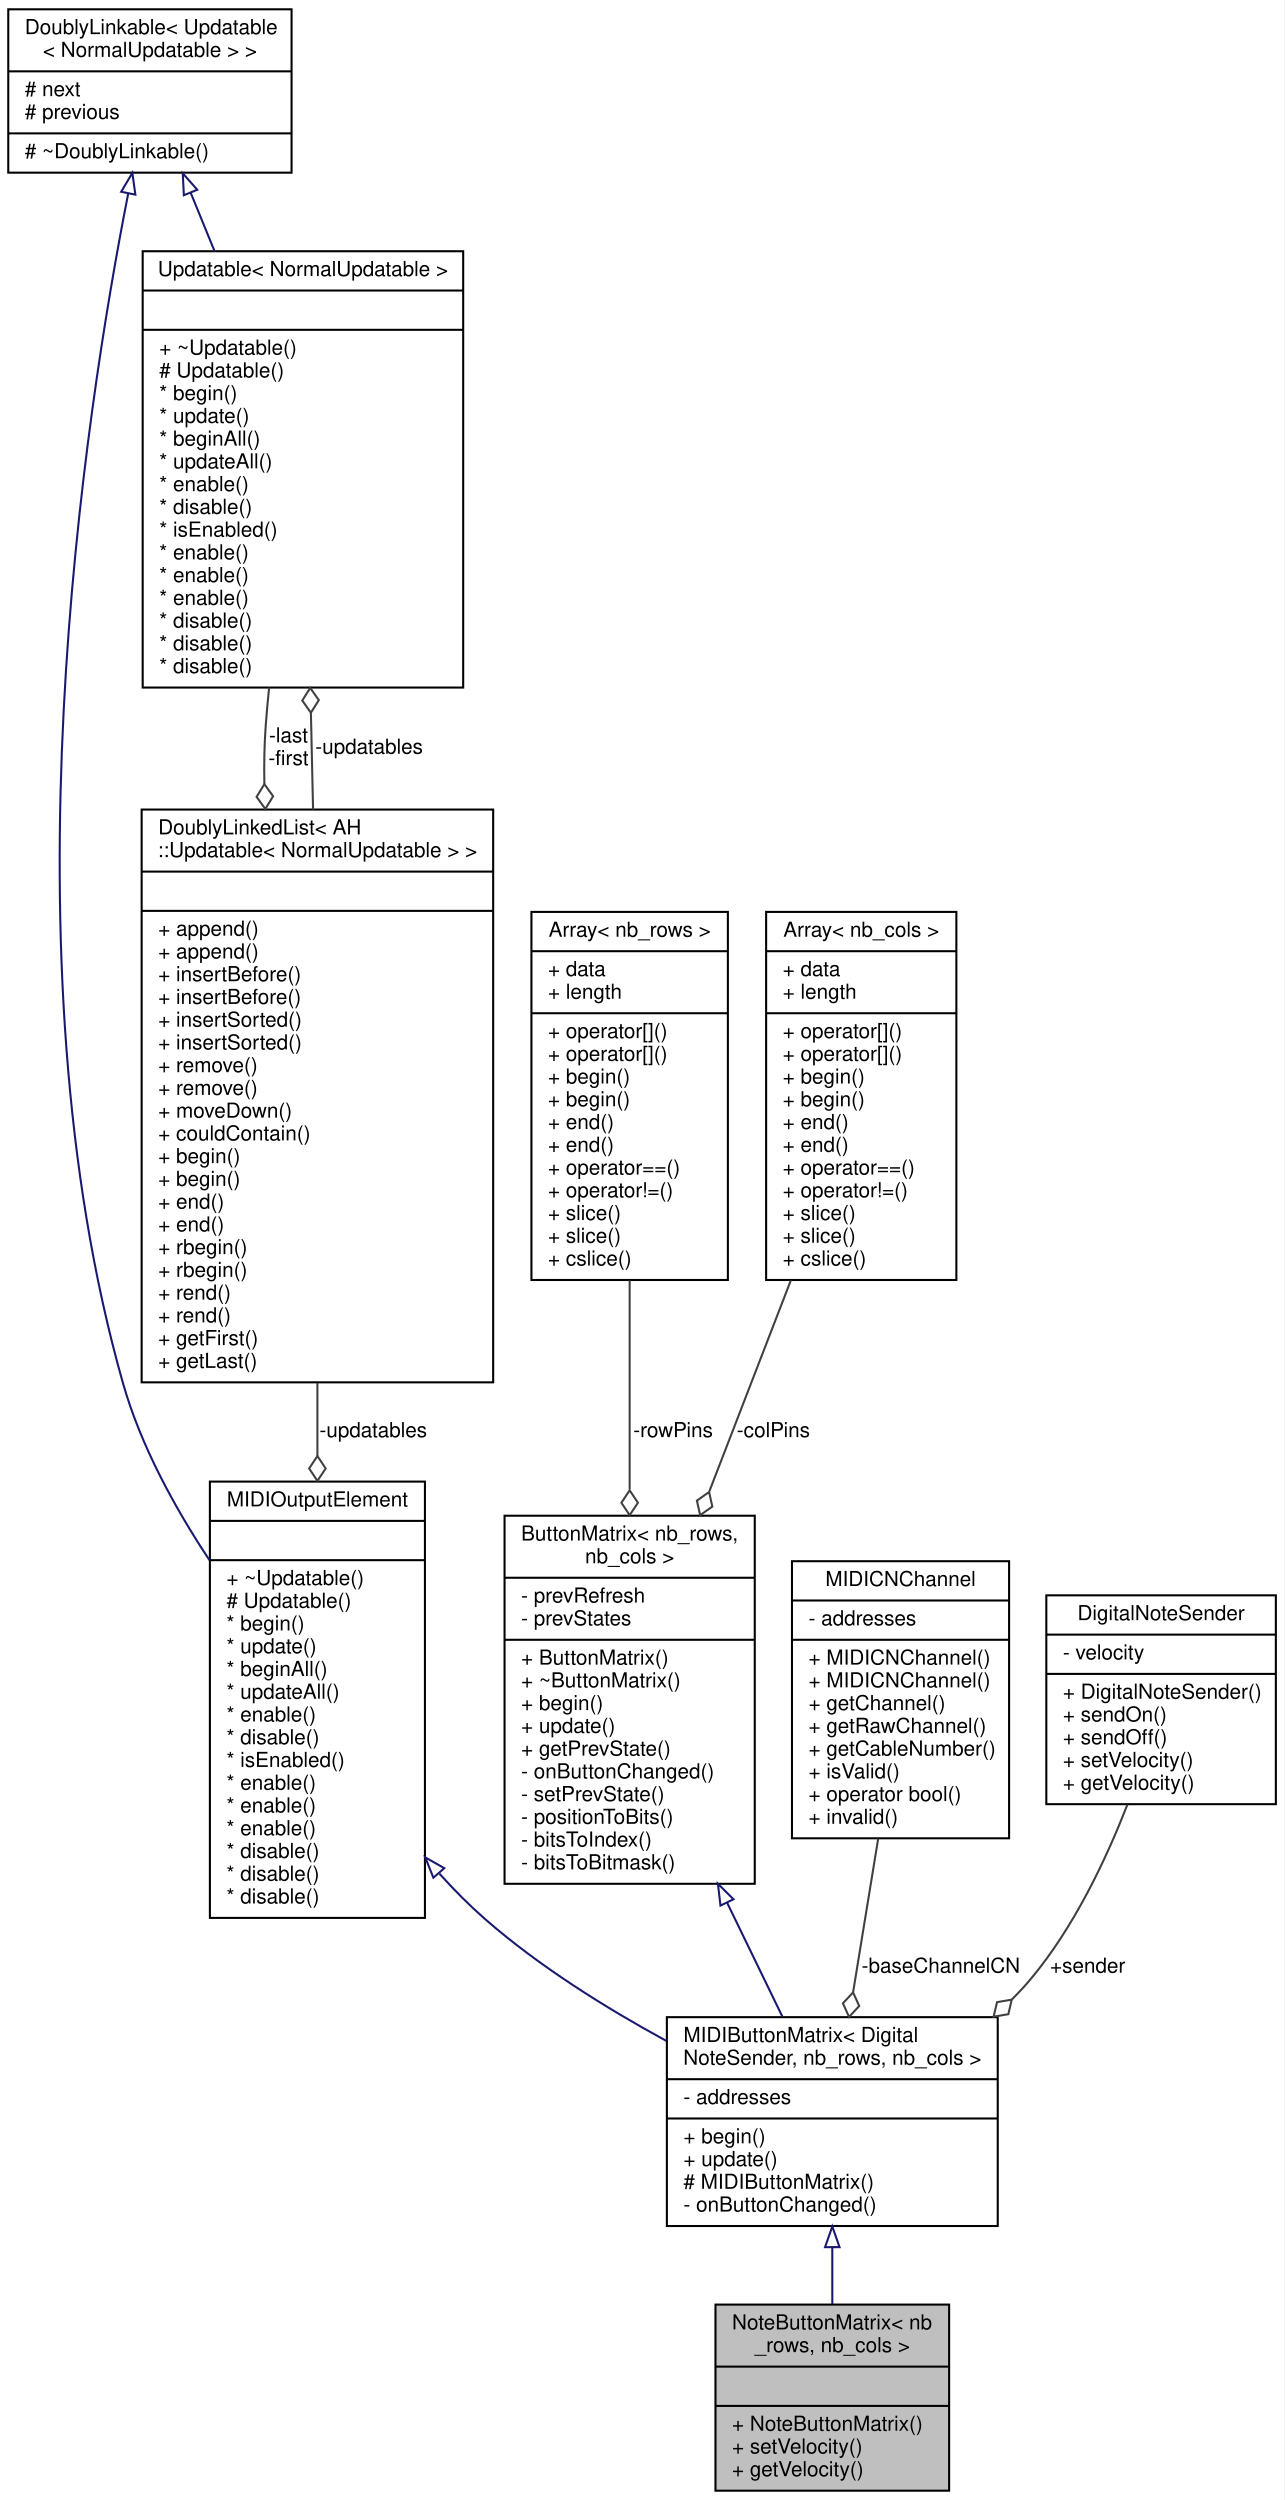
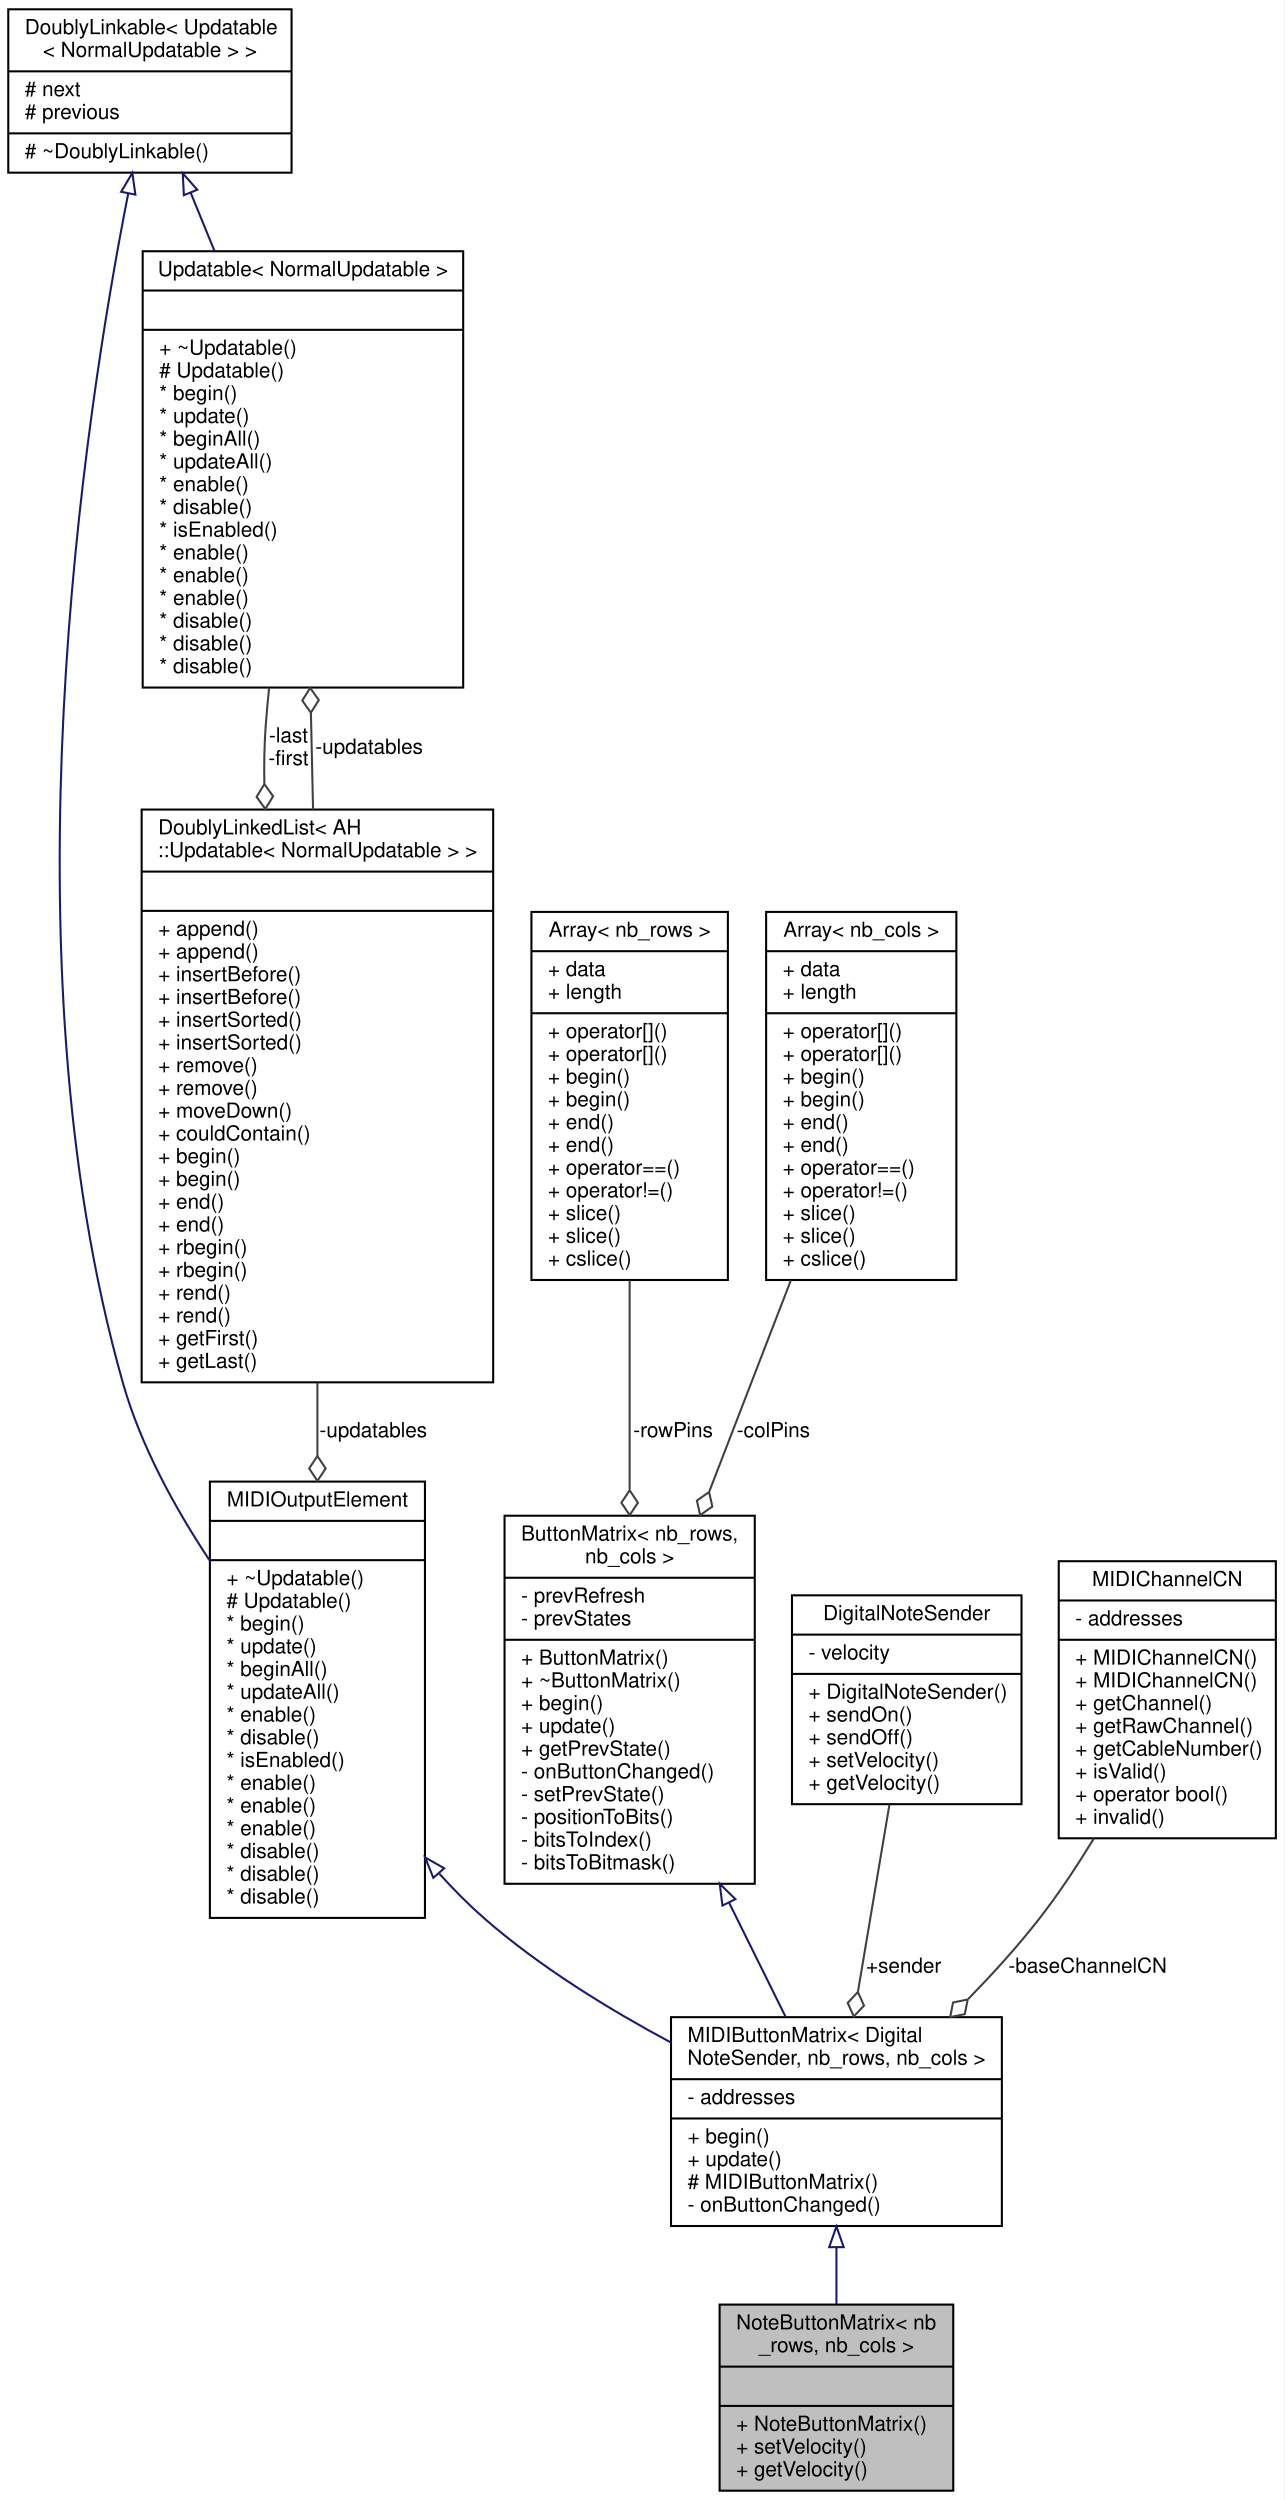
<svg xmlns="http://www.w3.org/2000/svg" xmlns:xlink="http://www.w3.org/1999/xlink" width="621pt" height="1209pt" viewBox="0.00 0.00 621.00 1209.00">
  <g id="graph0" class="graph" transform="scale(1 1) rotate(0) translate(4 1205)">
    <polygon fill="white" stroke="none" points="-4,4 -4,-1205 617,-1205 617,4 -4,4" />
    <g id="node1" class="node">
      <g id="a_node1">
        <a xlink:title="A class of MIDIOutputElements that read the input from a matrix of momentary push buttons or switches...">
-           <polygon fill="#bfbfbf" stroke="black" points="342,-0.5 342,-90.5 455,-90.5 455,-0.5 342,-0.5" />
-           <text text-anchor="start" x="350" y="-78.5" font-family="Helvetica,sans-Serif" font-size="10.00">NoteButtonMatrix&lt; nb</text>
-           <text text-anchor="middle" x="398.5" y="-67.5" font-family="Helvetica,sans-Serif" font-size="10.00">_rows, nb_cols &gt;</text>
-           <polyline fill="none" stroke="black" points="342,-60.5 455,-60.5 " />
-           <text text-anchor="middle" x="398.5" y="-48.5" font-family="Helvetica,sans-Serif" font-size="10.00"> </text>
-           <polyline fill="none" stroke="black" points="342,-41.5 455,-41.5 " />
-           <text text-anchor="start" x="350" y="-29.5" font-family="Helvetica,sans-Serif" font-size="10.00">+ NoteButtonMatrix()</text>
-           <text text-anchor="start" x="350" y="-18.5" font-family="Helvetica,sans-Serif" font-size="10.00">+ setVelocity()</text>
-           <text text-anchor="start" x="350" y="-7.5" font-family="Helvetica,sans-Serif" font-size="10.00">+ getVelocity()</text>
+           <polygon fill="#bfbfbf" stroke="black" points="344,-0.5 344,-90.5 457,-90.5 457,-0.5 344,-0.5" />
+           <text text-anchor="start" x="352" y="-78.5" font-family="Helvetica,sans-Serif" font-size="10.00">NoteButtonMatrix&lt; nb</text>
+           <text text-anchor="middle" x="400.5" y="-67.5" font-family="Helvetica,sans-Serif" font-size="10.00">_rows, nb_cols &gt;</text>
+           <polyline fill="none" stroke="black" points="344,-60.5 457,-60.5 " />
+           <text text-anchor="middle" x="400.5" y="-48.5" font-family="Helvetica,sans-Serif" font-size="10.00"> </text>
+           <polyline fill="none" stroke="black" points="344,-41.5 457,-41.5 " />
+           <text text-anchor="start" x="352" y="-29.5" font-family="Helvetica,sans-Serif" font-size="10.00">+ NoteButtonMatrix()</text>
+           <text text-anchor="start" x="352" y="-18.5" font-family="Helvetica,sans-Serif" font-size="10.00">+ setVelocity()</text>
+           <text text-anchor="start" x="352" y="-7.5" font-family="Helvetica,sans-Serif" font-size="10.00">+ getVelocity()</text>
        </a>
      </g>
    </g>
    <g id="node2" class="node">
      <g id="a_node2">
        <a xlink:href="../../d0/d54/classMIDIButtonMatrix.html" target="_top" xlink:title=" ">
-           <polygon fill="white" stroke="black" points="318.5,-128.5 318.5,-229.5 478.5,-229.5 478.5,-128.5 318.5,-128.5" />
-           <text text-anchor="start" x="326.5" y="-217.5" font-family="Helvetica,sans-Serif" font-size="10.00">MIDIButtonMatrix&lt; Digital</text>
-           <text text-anchor="middle" x="398.5" y="-206.5" font-family="Helvetica,sans-Serif" font-size="10.00">NoteSender, nb_rows, nb_cols &gt;</text>
-           <polyline fill="none" stroke="black" points="318.5,-199.5 478.5,-199.5 " />
-           <text text-anchor="start" x="326.5" y="-187.5" font-family="Helvetica,sans-Serif" font-size="10.00">- addresses</text>
-           <polyline fill="none" stroke="black" points="318.5,-180.5 478.5,-180.5 " />
-           <text text-anchor="start" x="326.5" y="-168.5" font-family="Helvetica,sans-Serif" font-size="10.00">+ begin()</text>
-           <text text-anchor="start" x="326.5" y="-157.5" font-family="Helvetica,sans-Serif" font-size="10.00">+ update()</text>
-           <text text-anchor="start" x="326.5" y="-146.5" font-family="Helvetica,sans-Serif" font-size="10.00"># MIDIButtonMatrix()</text>
-           <text text-anchor="start" x="326.5" y="-135.5" font-family="Helvetica,sans-Serif" font-size="10.00">- onButtonChanged()</text>
+           <polygon fill="white" stroke="black" points="320.5,-128.5 320.5,-229.5 480.5,-229.5 480.5,-128.5 320.5,-128.5" />
+           <text text-anchor="start" x="328.5" y="-217.5" font-family="Helvetica,sans-Serif" font-size="10.00">MIDIButtonMatrix&lt; Digital</text>
+           <text text-anchor="middle" x="400.5" y="-206.5" font-family="Helvetica,sans-Serif" font-size="10.00">NoteSender, nb_rows, nb_cols &gt;</text>
+           <polyline fill="none" stroke="black" points="320.5,-199.5 480.5,-199.5 " />
+           <text text-anchor="start" x="328.5" y="-187.5" font-family="Helvetica,sans-Serif" font-size="10.00">- addresses</text>
+           <polyline fill="none" stroke="black" points="320.5,-180.5 480.5,-180.5 " />
+           <text text-anchor="start" x="328.5" y="-168.5" font-family="Helvetica,sans-Serif" font-size="10.00">+ begin()</text>
+           <text text-anchor="start" x="328.5" y="-157.5" font-family="Helvetica,sans-Serif" font-size="10.00">+ update()</text>
+           <text text-anchor="start" x="328.5" y="-146.5" font-family="Helvetica,sans-Serif" font-size="10.00"># MIDIButtonMatrix()</text>
+           <text text-anchor="start" x="328.5" y="-135.5" font-family="Helvetica,sans-Serif" font-size="10.00">- onButtonChanged()</text>
        </a>
      </g>
    </g>
    <g id="edge1" class="edge">
-       <path fill="none" stroke="midnightblue" d="M398.5,-118.001C398.5,-108.8 398.5,-99.449 398.5,-90.673" />
-       <polygon fill="none" stroke="midnightblue" points="395,-118.285 398.5,-128.285 402,-118.286 395,-118.285" />
+       <path fill="none" stroke="midnightblue" d="M400.5,-118.001C400.5,-108.8 400.5,-99.449 400.5,-90.673" />
+       <polygon fill="none" stroke="midnightblue" points="397,-118.285 400.5,-128.285 404,-118.286 397,-118.285" />
    </g>
    <g id="node3" class="node">
      <g id="a_node3">
        <a xlink:href="../../d1/d55/classAH_1_1Updatable.html" target="_top" xlink:title=" ">
          <polygon fill="white" stroke="black" points="97.5,-277.5 97.5,-488.5 201.5,-488.5 201.5,-277.5 97.5,-277.5" />
          <text text-anchor="middle" x="149.5" y="-476.5" font-family="Helvetica,sans-Serif" font-size="10.00">MIDIOutputElement</text>
          <polyline fill="none" stroke="black" points="97.5,-469.5 201.5,-469.5 " />
          <text text-anchor="middle" x="149.5" y="-457.5" font-family="Helvetica,sans-Serif" font-size="10.00"> </text>
          <polyline fill="none" stroke="black" points="97.5,-450.5 201.5,-450.5 " />
          <text text-anchor="start" x="105.5" y="-438.5" font-family="Helvetica,sans-Serif" font-size="10.00">+ ~Updatable()</text>
          <text text-anchor="start" x="105.5" y="-427.5" font-family="Helvetica,sans-Serif" font-size="10.00"># Updatable()</text>
          <text text-anchor="start" x="105.5" y="-416.5" font-family="Helvetica,sans-Serif" font-size="10.00">* begin()</text>
          <text text-anchor="start" x="105.5" y="-405.5" font-family="Helvetica,sans-Serif" font-size="10.00">* update()</text>
          <text text-anchor="start" x="105.5" y="-394.5" font-family="Helvetica,sans-Serif" font-size="10.00">* beginAll()</text>
          <text text-anchor="start" x="105.5" y="-383.5" font-family="Helvetica,sans-Serif" font-size="10.00">* updateAll()</text>
          <text text-anchor="start" x="105.5" y="-372.5" font-family="Helvetica,sans-Serif" font-size="10.00">* enable()</text>
          <text text-anchor="start" x="105.5" y="-361.5" font-family="Helvetica,sans-Serif" font-size="10.00">* disable()</text>
          <text text-anchor="start" x="105.5" y="-350.5" font-family="Helvetica,sans-Serif" font-size="10.00">* isEnabled()</text>
          <text text-anchor="start" x="105.5" y="-339.5" font-family="Helvetica,sans-Serif" font-size="10.00">* enable()</text>
          <text text-anchor="start" x="105.5" y="-328.5" font-family="Helvetica,sans-Serif" font-size="10.00">* enable()</text>
          <text text-anchor="start" x="105.5" y="-317.5" font-family="Helvetica,sans-Serif" font-size="10.00">* enable()</text>
          <text text-anchor="start" x="105.5" y="-306.5" font-family="Helvetica,sans-Serif" font-size="10.00">* disable()</text>
          <text text-anchor="start" x="105.5" y="-295.5" font-family="Helvetica,sans-Serif" font-size="10.00">* disable()</text>
          <text text-anchor="start" x="105.5" y="-284.5" font-family="Helvetica,sans-Serif" font-size="10.00">* disable()</text>
        </a>
      </g>
    </g>
    <g id="edge2" class="edge">
-       <path fill="none" stroke="midnightblue" d="M208.517,-298.894C215.521,-291.106 222.897,-283.651 230.5,-277 256.61,-254.161 288.906,-233.998 318.183,-218.054" />
-       <polygon fill="none" stroke="midnightblue" points="205.578,-296.94 201.643,-306.777 210.853,-301.54 205.578,-296.94" />
+       <path fill="none" stroke="midnightblue" d="M208.482,-298.854C215.493,-291.073 222.88,-283.631 230.5,-277 257.287,-253.689 290.532,-233.247 320.499,-217.215" />
+       <polygon fill="none" stroke="midnightblue" points="205.545,-296.896 201.602,-306.73 210.817,-301.501 205.545,-296.896" />
    </g>
    <g id="node4" class="node">
      <g id="a_node4">
        <a xlink:href="../../d4/d23/classDoublyLinkable.html" target="_top" xlink:title=" ">
          <polygon fill="white" stroke="black" points="0,-1121.5 0,-1200.5 137,-1200.5 137,-1121.5 0,-1121.5" />
          <text text-anchor="start" x="8" y="-1188.5" font-family="Helvetica,sans-Serif" font-size="10.00">DoublyLinkable&lt; Updatable</text>
          <text text-anchor="middle" x="68.5" y="-1177.5" font-family="Helvetica,sans-Serif" font-size="10.00">&lt; NormalUpdatable &gt; &gt;</text>
          <polyline fill="none" stroke="black" points="0,-1170.5 137,-1170.5 " />
          <text text-anchor="start" x="8" y="-1158.5" font-family="Helvetica,sans-Serif" font-size="10.00"># next</text>
          <text text-anchor="start" x="8" y="-1147.5" font-family="Helvetica,sans-Serif" font-size="10.00"># previous</text>
          <polyline fill="none" stroke="black" points="0,-1140.5 137,-1140.5 " />
          <text text-anchor="start" x="8" y="-1128.5" font-family="Helvetica,sans-Serif" font-size="10.00"># ~DoublyLinkable()</text>
        </a>
      </g>
    </g>
    <g id="edge3" class="edge">
      <path fill="none" stroke="midnightblue" d="M58.034,-1111.55C37.036,-1004.99 -3.405,-743.244 55.5,-536 64.068,-505.856 80.507,-475.838 97.272,-450.539" />
      <polygon fill="none" stroke="midnightblue" points="54.605,-1112.26 60.001,-1121.38 61.468,-1110.88 54.605,-1112.26" />
    </g>
    <g id="node6" class="node">
      <g id="a_node6">
        <a xlink:href="../../d1/d55/classAH_1_1Updatable.html" target="_top" xlink:title=" ">
          <polygon fill="white" stroke="black" points="65,-872.5 65,-1083.5 220,-1083.5 220,-872.5 65,-872.5" />
          <text text-anchor="middle" x="142.5" y="-1071.5" font-family="Helvetica,sans-Serif" font-size="10.00">Updatable&lt; NormalUpdatable &gt;</text>
          <polyline fill="none" stroke="black" points="65,-1064.5 220,-1064.5 " />
          <text text-anchor="middle" x="142.5" y="-1052.5" font-family="Helvetica,sans-Serif" font-size="10.00"> </text>
          <polyline fill="none" stroke="black" points="65,-1045.5 220,-1045.5 " />
          <text text-anchor="start" x="73" y="-1033.5" font-family="Helvetica,sans-Serif" font-size="10.00">+ ~Updatable()</text>
          <text text-anchor="start" x="73" y="-1022.5" font-family="Helvetica,sans-Serif" font-size="10.00"># Updatable()</text>
          <text text-anchor="start" x="73" y="-1011.5" font-family="Helvetica,sans-Serif" font-size="10.00">* begin()</text>
          <text text-anchor="start" x="73" y="-1000.5" font-family="Helvetica,sans-Serif" font-size="10.00">* update()</text>
          <text text-anchor="start" x="73" y="-989.5" font-family="Helvetica,sans-Serif" font-size="10.00">* beginAll()</text>
          <text text-anchor="start" x="73" y="-978.5" font-family="Helvetica,sans-Serif" font-size="10.00">* updateAll()</text>
          <text text-anchor="start" x="73" y="-967.5" font-family="Helvetica,sans-Serif" font-size="10.00">* enable()</text>
          <text text-anchor="start" x="73" y="-956.5" font-family="Helvetica,sans-Serif" font-size="10.00">* disable()</text>
          <text text-anchor="start" x="73" y="-945.5" font-family="Helvetica,sans-Serif" font-size="10.00">* isEnabled()</text>
          <text text-anchor="start" x="73" y="-934.5" font-family="Helvetica,sans-Serif" font-size="10.00">* enable()</text>
          <text text-anchor="start" x="73" y="-923.5" font-family="Helvetica,sans-Serif" font-size="10.00">* enable()</text>
          <text text-anchor="start" x="73" y="-912.5" font-family="Helvetica,sans-Serif" font-size="10.00">* enable()</text>
          <text text-anchor="start" x="73" y="-901.5" font-family="Helvetica,sans-Serif" font-size="10.00">* disable()</text>
          <text text-anchor="start" x="73" y="-890.5" font-family="Helvetica,sans-Serif" font-size="10.00">* disable()</text>
          <text text-anchor="start" x="73" y="-879.5" font-family="Helvetica,sans-Serif" font-size="10.00">* disable()</text>
        </a>
      </g>
    </g>
    <g id="edge6" class="edge">
      <path fill="none" stroke="midnightblue" d="M88.195,-1111.83C91.828,-1102.94 95.748,-1093.35 99.76,-1083.54" />
      <polygon fill="none" stroke="midnightblue" points="84.92,-1110.59 84.375,-1121.17 91.399,-1113.24 84.92,-1110.59" />
    </g>
    <g id="node5" class="node">
      <g id="a_node5">
        <a xlink:href="../../dd/d16/classDoublyLinkedList.html" target="_top" xlink:title=" ">
          <polygon fill="white" stroke="black" points="64.5,-536.5 64.5,-813.5 234.5,-813.5 234.5,-536.5 64.5,-536.5" />
          <text text-anchor="start" x="72.5" y="-801.5" font-family="Helvetica,sans-Serif" font-size="10.00">DoublyLinkedList&lt; AH</text>
          <text text-anchor="middle" x="149.5" y="-790.5" font-family="Helvetica,sans-Serif" font-size="10.00">::Updatable&lt; NormalUpdatable &gt; &gt;</text>
          <polyline fill="none" stroke="black" points="64.5,-783.5 234.5,-783.5 " />
          <text text-anchor="middle" x="149.5" y="-771.5" font-family="Helvetica,sans-Serif" font-size="10.00"> </text>
          <polyline fill="none" stroke="black" points="64.5,-764.5 234.5,-764.5 " />
          <text text-anchor="start" x="72.5" y="-752.5" font-family="Helvetica,sans-Serif" font-size="10.00">+ append()</text>
          <text text-anchor="start" x="72.5" y="-741.5" font-family="Helvetica,sans-Serif" font-size="10.00">+ append()</text>
          <text text-anchor="start" x="72.5" y="-730.5" font-family="Helvetica,sans-Serif" font-size="10.00">+ insertBefore()</text>
          <text text-anchor="start" x="72.5" y="-719.5" font-family="Helvetica,sans-Serif" font-size="10.00">+ insertBefore()</text>
          <text text-anchor="start" x="72.5" y="-708.5" font-family="Helvetica,sans-Serif" font-size="10.00">+ insertSorted()</text>
          <text text-anchor="start" x="72.5" y="-697.5" font-family="Helvetica,sans-Serif" font-size="10.00">+ insertSorted()</text>
          <text text-anchor="start" x="72.5" y="-686.5" font-family="Helvetica,sans-Serif" font-size="10.00">+ remove()</text>
          <text text-anchor="start" x="72.5" y="-675.5" font-family="Helvetica,sans-Serif" font-size="10.00">+ remove()</text>
          <text text-anchor="start" x="72.5" y="-664.5" font-family="Helvetica,sans-Serif" font-size="10.00">+ moveDown()</text>
          <text text-anchor="start" x="72.5" y="-653.5" font-family="Helvetica,sans-Serif" font-size="10.00">+ couldContain()</text>
          <text text-anchor="start" x="72.5" y="-642.5" font-family="Helvetica,sans-Serif" font-size="10.00">+ begin()</text>
          <text text-anchor="start" x="72.5" y="-631.5" font-family="Helvetica,sans-Serif" font-size="10.00">+ begin()</text>
          <text text-anchor="start" x="72.5" y="-620.5" font-family="Helvetica,sans-Serif" font-size="10.00">+ end()</text>
          <text text-anchor="start" x="72.5" y="-609.5" font-family="Helvetica,sans-Serif" font-size="10.00">+ end()</text>
          <text text-anchor="start" x="72.5" y="-598.5" font-family="Helvetica,sans-Serif" font-size="10.00">+ rbegin()</text>
          <text text-anchor="start" x="72.5" y="-587.5" font-family="Helvetica,sans-Serif" font-size="10.00">+ rbegin()</text>
          <text text-anchor="start" x="72.5" y="-576.5" font-family="Helvetica,sans-Serif" font-size="10.00">+ rend()</text>
          <text text-anchor="start" x="72.5" y="-565.5" font-family="Helvetica,sans-Serif" font-size="10.00">+ rend()</text>
          <text text-anchor="start" x="72.5" y="-554.5" font-family="Helvetica,sans-Serif" font-size="10.00">+ getFirst()</text>
          <text text-anchor="start" x="72.5" y="-543.5" font-family="Helvetica,sans-Serif" font-size="10.00">+ getLast()</text>
        </a>
      </g>
    </g>
    <g id="edge4" class="edge">
      <path fill="none" stroke="#404040" d="M149.5,-536.219C149.5,-524.396 149.5,-512.51 149.5,-500.874" />
      <polygon fill="none" stroke="#404040" points="149.5,-500.853 145.5,-494.853 149.5,-488.853 153.5,-494.853 149.5,-500.853" />
      <text text-anchor="middle" x="176.5" y="-510" font-family="Helvetica,sans-Serif" font-size="10.00"> -updatables</text>
    </g>
    <g id="edge7" class="edge">
      <path fill="none" stroke="#404040" d="M147.397,-813.511C147.123,-827.191 146.824,-840.868 146.5,-854 146.449,-856.056 146.397,-858.131 146.342,-860.221" />
      <polygon fill="none" stroke="#404040" points="146.34,-860.328 150.176,-866.434 146.016,-872.324 142.179,-866.218 146.34,-860.328" />
      <text text-anchor="middle" x="174.5" y="-840.5" font-family="Helvetica,sans-Serif" font-size="10.00"> -updatables</text>
    </g>
    <g id="edge5" class="edge">
      <path fill="none" stroke="#404040" d="M126.143,-872.434C125.497,-866.207 124.939,-860.027 124.5,-854 123.831,-844.809 123.649,-835.369 123.851,-825.861" />
      <polygon fill="none" stroke="#404040" points="123.853,-825.786 120.081,-819.641 124.303,-813.795 128.076,-819.941 123.853,-825.786" />
      <text text-anchor="middle" x="135.5" y="-846" font-family="Helvetica,sans-Serif" font-size="10.00"> -last</text>
      <text text-anchor="middle" x="135.5" y="-835" font-family="Helvetica,sans-Serif" font-size="10.00">-first</text>
    </g>
    <g id="node7" class="node">
      <g id="a_node7">
        <a xlink:href="../../dd/d29/classAH_1_1ButtonMatrix.html" target="_top" xlink:title="A class that reads the states of a button matrix.">
          <polygon fill="white" stroke="black" points="240,-294 240,-472 361,-472 361,-294 240,-294" />
          <text text-anchor="start" x="248" y="-460" font-family="Helvetica,sans-Serif" font-size="10.00">ButtonMatrix&lt; nb_rows,</text>
          <text text-anchor="middle" x="300.5" y="-449" font-family="Helvetica,sans-Serif" font-size="10.00"> nb_cols &gt;</text>
          <polyline fill="none" stroke="black" points="240,-442 361,-442 " />
          <text text-anchor="start" x="248" y="-430" font-family="Helvetica,sans-Serif" font-size="10.00">- prevRefresh</text>
          <text text-anchor="start" x="248" y="-419" font-family="Helvetica,sans-Serif" font-size="10.00">- prevStates</text>
          <polyline fill="none" stroke="black" points="240,-412 361,-412 " />
          <text text-anchor="start" x="248" y="-400" font-family="Helvetica,sans-Serif" font-size="10.00">+ ButtonMatrix()</text>
          <text text-anchor="start" x="248" y="-389" font-family="Helvetica,sans-Serif" font-size="10.00">+ ~ButtonMatrix()</text>
          <text text-anchor="start" x="248" y="-378" font-family="Helvetica,sans-Serif" font-size="10.00">+ begin()</text>
          <text text-anchor="start" x="248" y="-367" font-family="Helvetica,sans-Serif" font-size="10.00">+ update()</text>
          <text text-anchor="start" x="248" y="-356" font-family="Helvetica,sans-Serif" font-size="10.00">+ getPrevState()</text>
          <text text-anchor="start" x="248" y="-345" font-family="Helvetica,sans-Serif" font-size="10.00">- onButtonChanged()</text>
          <text text-anchor="start" x="248" y="-334" font-family="Helvetica,sans-Serif" font-size="10.00">- setPrevState()</text>
          <text text-anchor="start" x="248" y="-323" font-family="Helvetica,sans-Serif" font-size="10.00">- positionToBits()</text>
          <text text-anchor="start" x="248" y="-312" font-family="Helvetica,sans-Serif" font-size="10.00">- bitsToIndex()</text>
          <text text-anchor="start" x="248" y="-301" font-family="Helvetica,sans-Serif" font-size="10.00">- bitsToBitmask()</text>
        </a>
      </g>
    </g>
    <g id="edge8" class="edge">
-       <path fill="none" stroke="midnightblue" d="M347.596,-284.925C356.876,-265.797 366.246,-246.482 374.374,-229.728" />
-       <polygon fill="none" stroke="midnightblue" points="344.415,-283.463 343.199,-293.987 350.713,-286.518 344.415,-283.463" />
+       <path fill="none" stroke="midnightblue" d="M348.557,-284.925C358.026,-265.797 367.588,-246.482 375.882,-229.728" />
+       <polygon fill="none" stroke="midnightblue" points="345.371,-283.473 344.071,-293.987 351.644,-286.578 345.371,-283.473" />
    </g>
    <g id="node8" class="node">
      <g id="a_node8">
        <a xlink:href="../../d0/d32/structAH_1_1Array.html" target="_top" xlink:title=" ">
          <polygon fill="white" stroke="black" points="253,-586 253,-764 348,-764 348,-586 253,-586" />
          <text text-anchor="middle" x="300.5" y="-752" font-family="Helvetica,sans-Serif" font-size="10.00">Array&lt; nb_rows &gt;</text>
          <polyline fill="none" stroke="black" points="253,-745 348,-745 " />
          <text text-anchor="start" x="261" y="-733" font-family="Helvetica,sans-Serif" font-size="10.00">+ data</text>
          <text text-anchor="start" x="261" y="-722" font-family="Helvetica,sans-Serif" font-size="10.00">+ length</text>
          <polyline fill="none" stroke="black" points="253,-715 348,-715 " />
          <text text-anchor="start" x="261" y="-703" font-family="Helvetica,sans-Serif" font-size="10.00">+ operator[]()</text>
          <text text-anchor="start" x="261" y="-692" font-family="Helvetica,sans-Serif" font-size="10.00">+ operator[]()</text>
          <text text-anchor="start" x="261" y="-681" font-family="Helvetica,sans-Serif" font-size="10.00">+ begin()</text>
          <text text-anchor="start" x="261" y="-670" font-family="Helvetica,sans-Serif" font-size="10.00">+ begin()</text>
          <text text-anchor="start" x="261" y="-659" font-family="Helvetica,sans-Serif" font-size="10.00">+ end()</text>
          <text text-anchor="start" x="261" y="-648" font-family="Helvetica,sans-Serif" font-size="10.00">+ end()</text>
          <text text-anchor="start" x="261" y="-637" font-family="Helvetica,sans-Serif" font-size="10.00">+ operator==()</text>
          <text text-anchor="start" x="261" y="-626" font-family="Helvetica,sans-Serif" font-size="10.00">+ operator!=()</text>
          <text text-anchor="start" x="261" y="-615" font-family="Helvetica,sans-Serif" font-size="10.00">+ slice()</text>
          <text text-anchor="start" x="261" y="-604" font-family="Helvetica,sans-Serif" font-size="10.00">+ slice()</text>
          <text text-anchor="start" x="261" y="-593" font-family="Helvetica,sans-Serif" font-size="10.00">+ cslice()</text>
        </a>
      </g>
    </g>
    <g id="edge9" class="edge">
      <path fill="none" stroke="#404040" d="M300.5,-585.809C300.5,-553.893 300.5,-517.614 300.5,-484.703" />
      <polygon fill="none" stroke="#404040" points="300.5,-484.271 296.5,-478.271 300.5,-472.271 304.5,-478.271 300.5,-484.271" />
      <text text-anchor="middle" x="321.5" y="-510" font-family="Helvetica,sans-Serif" font-size="10.00"> -rowPins</text>
    </g>
    <g id="node9" class="node">
      <g id="a_node9">
        <a xlink:href="../../d0/d32/structAH_1_1Array.html" target="_top" xlink:title=" ">
          <polygon fill="white" stroke="black" points="366.5,-586 366.5,-764 458.5,-764 458.5,-586 366.5,-586" />
          <text text-anchor="middle" x="412.5" y="-752" font-family="Helvetica,sans-Serif" font-size="10.00">Array&lt; nb_cols &gt;</text>
          <polyline fill="none" stroke="black" points="366.5,-745 458.5,-745 " />
          <text text-anchor="start" x="374.5" y="-733" font-family="Helvetica,sans-Serif" font-size="10.00">+ data</text>
          <text text-anchor="start" x="374.5" y="-722" font-family="Helvetica,sans-Serif" font-size="10.00">+ length</text>
          <polyline fill="none" stroke="black" points="366.5,-715 458.5,-715 " />
          <text text-anchor="start" x="374.5" y="-703" font-family="Helvetica,sans-Serif" font-size="10.00">+ operator[]()</text>
          <text text-anchor="start" x="374.5" y="-692" font-family="Helvetica,sans-Serif" font-size="10.00">+ operator[]()</text>
          <text text-anchor="start" x="374.5" y="-681" font-family="Helvetica,sans-Serif" font-size="10.00">+ begin()</text>
          <text text-anchor="start" x="374.5" y="-670" font-family="Helvetica,sans-Serif" font-size="10.00">+ begin()</text>
          <text text-anchor="start" x="374.5" y="-659" font-family="Helvetica,sans-Serif" font-size="10.00">+ end()</text>
          <text text-anchor="start" x="374.5" y="-648" font-family="Helvetica,sans-Serif" font-size="10.00">+ end()</text>
          <text text-anchor="start" x="374.5" y="-637" font-family="Helvetica,sans-Serif" font-size="10.00">+ operator==()</text>
          <text text-anchor="start" x="374.5" y="-626" font-family="Helvetica,sans-Serif" font-size="10.00">+ operator!=()</text>
          <text text-anchor="start" x="374.5" y="-615" font-family="Helvetica,sans-Serif" font-size="10.00">+ slice()</text>
          <text text-anchor="start" x="374.5" y="-604" font-family="Helvetica,sans-Serif" font-size="10.00">+ slice()</text>
          <text text-anchor="start" x="374.5" y="-593" font-family="Helvetica,sans-Serif" font-size="10.00">+ cslice()</text>
        </a>
      </g>
    </g>
    <g id="edge10" class="edge">
      <path fill="none" stroke="#404040" d="M378.44,-585.809C366.005,-553.611 351.856,-516.974 339.057,-483.834" />
      <polygon fill="none" stroke="#404040" points="338.914,-483.465 333.021,-479.309 334.591,-472.271 340.484,-476.427 338.914,-483.465" />
      <text text-anchor="middle" x="370" y="-510" font-family="Helvetica,sans-Serif" font-size="10.00"> -colPins</text>
    </g>
    <g id="node10" class="node">
      <g id="a_node10">
-         <a xlink:href="../../df/d9b/classMIDICNChannel.html" target="_top" xlink:title="A class for saving a MIDI channel and cable number.">
-           <polygon fill="white" stroke="black" points="379,-316 379,-450 484,-450 484,-316 379,-316" />
-           <text text-anchor="middle" x="431.5" y="-438" font-family="Helvetica,sans-Serif" font-size="10.00">MIDICNChannel</text>
-           <polyline fill="none" stroke="black" points="379,-431 484,-431 " />
-           <text text-anchor="start" x="387" y="-419" font-family="Helvetica,sans-Serif" font-size="10.00">- addresses</text>
-           <polyline fill="none" stroke="black" points="379,-412 484,-412 " />
-           <text text-anchor="start" x="387" y="-400" font-family="Helvetica,sans-Serif" font-size="10.00">+ MIDICNChannel()</text>
-           <text text-anchor="start" x="387" y="-389" font-family="Helvetica,sans-Serif" font-size="10.00">+ MIDICNChannel()</text>
-           <text text-anchor="start" x="387" y="-378" font-family="Helvetica,sans-Serif" font-size="10.00">+ getChannel()</text>
-           <text text-anchor="start" x="387" y="-367" font-family="Helvetica,sans-Serif" font-size="10.00">+ getRawChannel()</text>
-           <text text-anchor="start" x="387" y="-356" font-family="Helvetica,sans-Serif" font-size="10.00">+ getCableNumber()</text>
-           <text text-anchor="start" x="387" y="-345" font-family="Helvetica,sans-Serif" font-size="10.00">+ isValid()</text>
-           <text text-anchor="start" x="387" y="-334" font-family="Helvetica,sans-Serif" font-size="10.00">+ operator bool()</text>
-           <text text-anchor="start" x="387" y="-323" font-family="Helvetica,sans-Serif" font-size="10.00">+ invalid()</text>
+         <a xlink:href="../../dc/dd4/classDigitalNoteSender.html" target="_top" xlink:title=" ">
+           <polygon fill="white" stroke="black" points="379,-332.5 379,-433.5 490,-433.5 490,-332.5 379,-332.5" />
+           <text text-anchor="middle" x="434.5" y="-421.5" font-family="Helvetica,sans-Serif" font-size="10.00">DigitalNoteSender</text>
+           <polyline fill="none" stroke="black" points="379,-414.5 490,-414.5 " />
+           <text text-anchor="start" x="387" y="-402.5" font-family="Helvetica,sans-Serif" font-size="10.00">- velocity</text>
+           <polyline fill="none" stroke="black" points="379,-395.5 490,-395.5 " />
+           <text text-anchor="start" x="387" y="-383.5" font-family="Helvetica,sans-Serif" font-size="10.00">+ DigitalNoteSender()</text>
+           <text text-anchor="start" x="387" y="-372.5" font-family="Helvetica,sans-Serif" font-size="10.00">+ sendOn()</text>
+           <text text-anchor="start" x="387" y="-361.5" font-family="Helvetica,sans-Serif" font-size="10.00">+ sendOff()</text>
+           <text text-anchor="start" x="387" y="-350.5" font-family="Helvetica,sans-Serif" font-size="10.00">+ setVelocity()</text>
+           <text text-anchor="start" x="387" y="-339.5" font-family="Helvetica,sans-Serif" font-size="10.00">+ getVelocity()</text>
        </a>
      </g>
    </g>
    <g id="edge11" class="edge">
-       <path fill="none" stroke="#404040" d="M420.695,-315.858C416.789,-291.95 412.398,-265.072 408.559,-241.572" />
-       <polygon fill="none" stroke="#404040" points="408.542,-241.468 403.627,-236.191 406.607,-229.625 411.522,-234.901 408.542,-241.468" />
-       <text text-anchor="middle" x="451" y="-251" font-family="Helvetica,sans-Serif" font-size="10.00"> -baseChannelCN</text>
+       <path fill="none" stroke="#404040" d="M426.139,-332.327C421.546,-305.035 415.806,-270.934 410.922,-241.92" />
+       <polygon fill="none" stroke="#404040" points="410.879,-241.665 405.939,-236.413 408.888,-229.832 413.828,-235.085 410.879,-241.665" />
+       <text text-anchor="middle" x="433" y="-251" font-family="Helvetica,sans-Serif" font-size="10.00"> +sender</text>
    </g>
    <g id="node11" class="node">
      <g id="a_node11">
-         <a xlink:href="../../dc/dd4/classDigitalNoteSender.html" target="_top" xlink:title=" ">
-           <polygon fill="white" stroke="black" points="502,-332.5 502,-433.5 613,-433.5 613,-332.5 502,-332.5" />
-           <text text-anchor="middle" x="557.5" y="-421.5" font-family="Helvetica,sans-Serif" font-size="10.00">DigitalNoteSender</text>
-           <polyline fill="none" stroke="black" points="502,-414.5 613,-414.5 " />
-           <text text-anchor="start" x="510" y="-402.5" font-family="Helvetica,sans-Serif" font-size="10.00">- velocity</text>
-           <polyline fill="none" stroke="black" points="502,-395.5 613,-395.5 " />
-           <text text-anchor="start" x="510" y="-383.5" font-family="Helvetica,sans-Serif" font-size="10.00">+ DigitalNoteSender()</text>
-           <text text-anchor="start" x="510" y="-372.5" font-family="Helvetica,sans-Serif" font-size="10.00">+ sendOn()</text>
-           <text text-anchor="start" x="510" y="-361.5" font-family="Helvetica,sans-Serif" font-size="10.00">+ sendOff()</text>
-           <text text-anchor="start" x="510" y="-350.5" font-family="Helvetica,sans-Serif" font-size="10.00">+ setVelocity()</text>
-           <text text-anchor="start" x="510" y="-339.5" font-family="Helvetica,sans-Serif" font-size="10.00">+ getVelocity()</text>
+         <a xlink:href="../../df/d2c/classMIDIChannelCN.html" target="_top" xlink:title="A class for saving a MIDI channel and cable number.">
+           <polygon fill="white" stroke="black" points="508,-316 508,-450 613,-450 613,-316 508,-316" />
+           <text text-anchor="middle" x="560.5" y="-438" font-family="Helvetica,sans-Serif" font-size="10.00">MIDIChannelCN</text>
+           <polyline fill="none" stroke="black" points="508,-431 613,-431 " />
+           <text text-anchor="start" x="516" y="-419" font-family="Helvetica,sans-Serif" font-size="10.00">- addresses</text>
+           <polyline fill="none" stroke="black" points="508,-412 613,-412 " />
+           <text text-anchor="start" x="516" y="-400" font-family="Helvetica,sans-Serif" font-size="10.00">+ MIDIChannelCN()</text>
+           <text text-anchor="start" x="516" y="-389" font-family="Helvetica,sans-Serif" font-size="10.00">+ MIDIChannelCN()</text>
+           <text text-anchor="start" x="516" y="-378" font-family="Helvetica,sans-Serif" font-size="10.00">+ getChannel()</text>
+           <text text-anchor="start" x="516" y="-367" font-family="Helvetica,sans-Serif" font-size="10.00">+ getRawChannel()</text>
+           <text text-anchor="start" x="516" y="-356" font-family="Helvetica,sans-Serif" font-size="10.00">+ getCableNumber()</text>
+           <text text-anchor="start" x="516" y="-345" font-family="Helvetica,sans-Serif" font-size="10.00">+ isValid()</text>
+           <text text-anchor="start" x="516" y="-334" font-family="Helvetica,sans-Serif" font-size="10.00">+ operator bool()</text>
+           <text text-anchor="start" x="516" y="-323" font-family="Helvetica,sans-Serif" font-size="10.00">+ invalid()</text>
        </a>
      </g>
    </g>
    <g id="edge12" class="edge">
-       <path fill="none" stroke="#404040" d="M541.222,-332.322C530.755,-305.425 515.209,-272.738 494.5,-248 491.644,-244.589 488.58,-241.266 485.362,-238.041" />
-       <polygon fill="none" stroke="#404040" points="485.272,-237.957 478.161,-236.763 476.527,-229.739 483.639,-230.933 485.272,-237.957" />
-       <text text-anchor="middle" x="522" y="-251" font-family="Helvetica,sans-Serif" font-size="10.00"> +sender</text>
+       <path fill="none" stroke="#404040" d="M524.974,-315.878C516.872,-302.589 507.869,-289.023 498.5,-277 488.199,-263.781 476.203,-250.537 464.209,-238.272" />
+       <polygon fill="none" stroke="#404040" points="463.969,-238.03 456.901,-236.602 455.501,-229.528 462.569,-230.956 463.969,-238.03" />
+       <text text-anchor="middle" x="522" y="-251" font-family="Helvetica,sans-Serif" font-size="10.00"> -baseChannelCN</text>
    </g>
  </g>
</svg>
